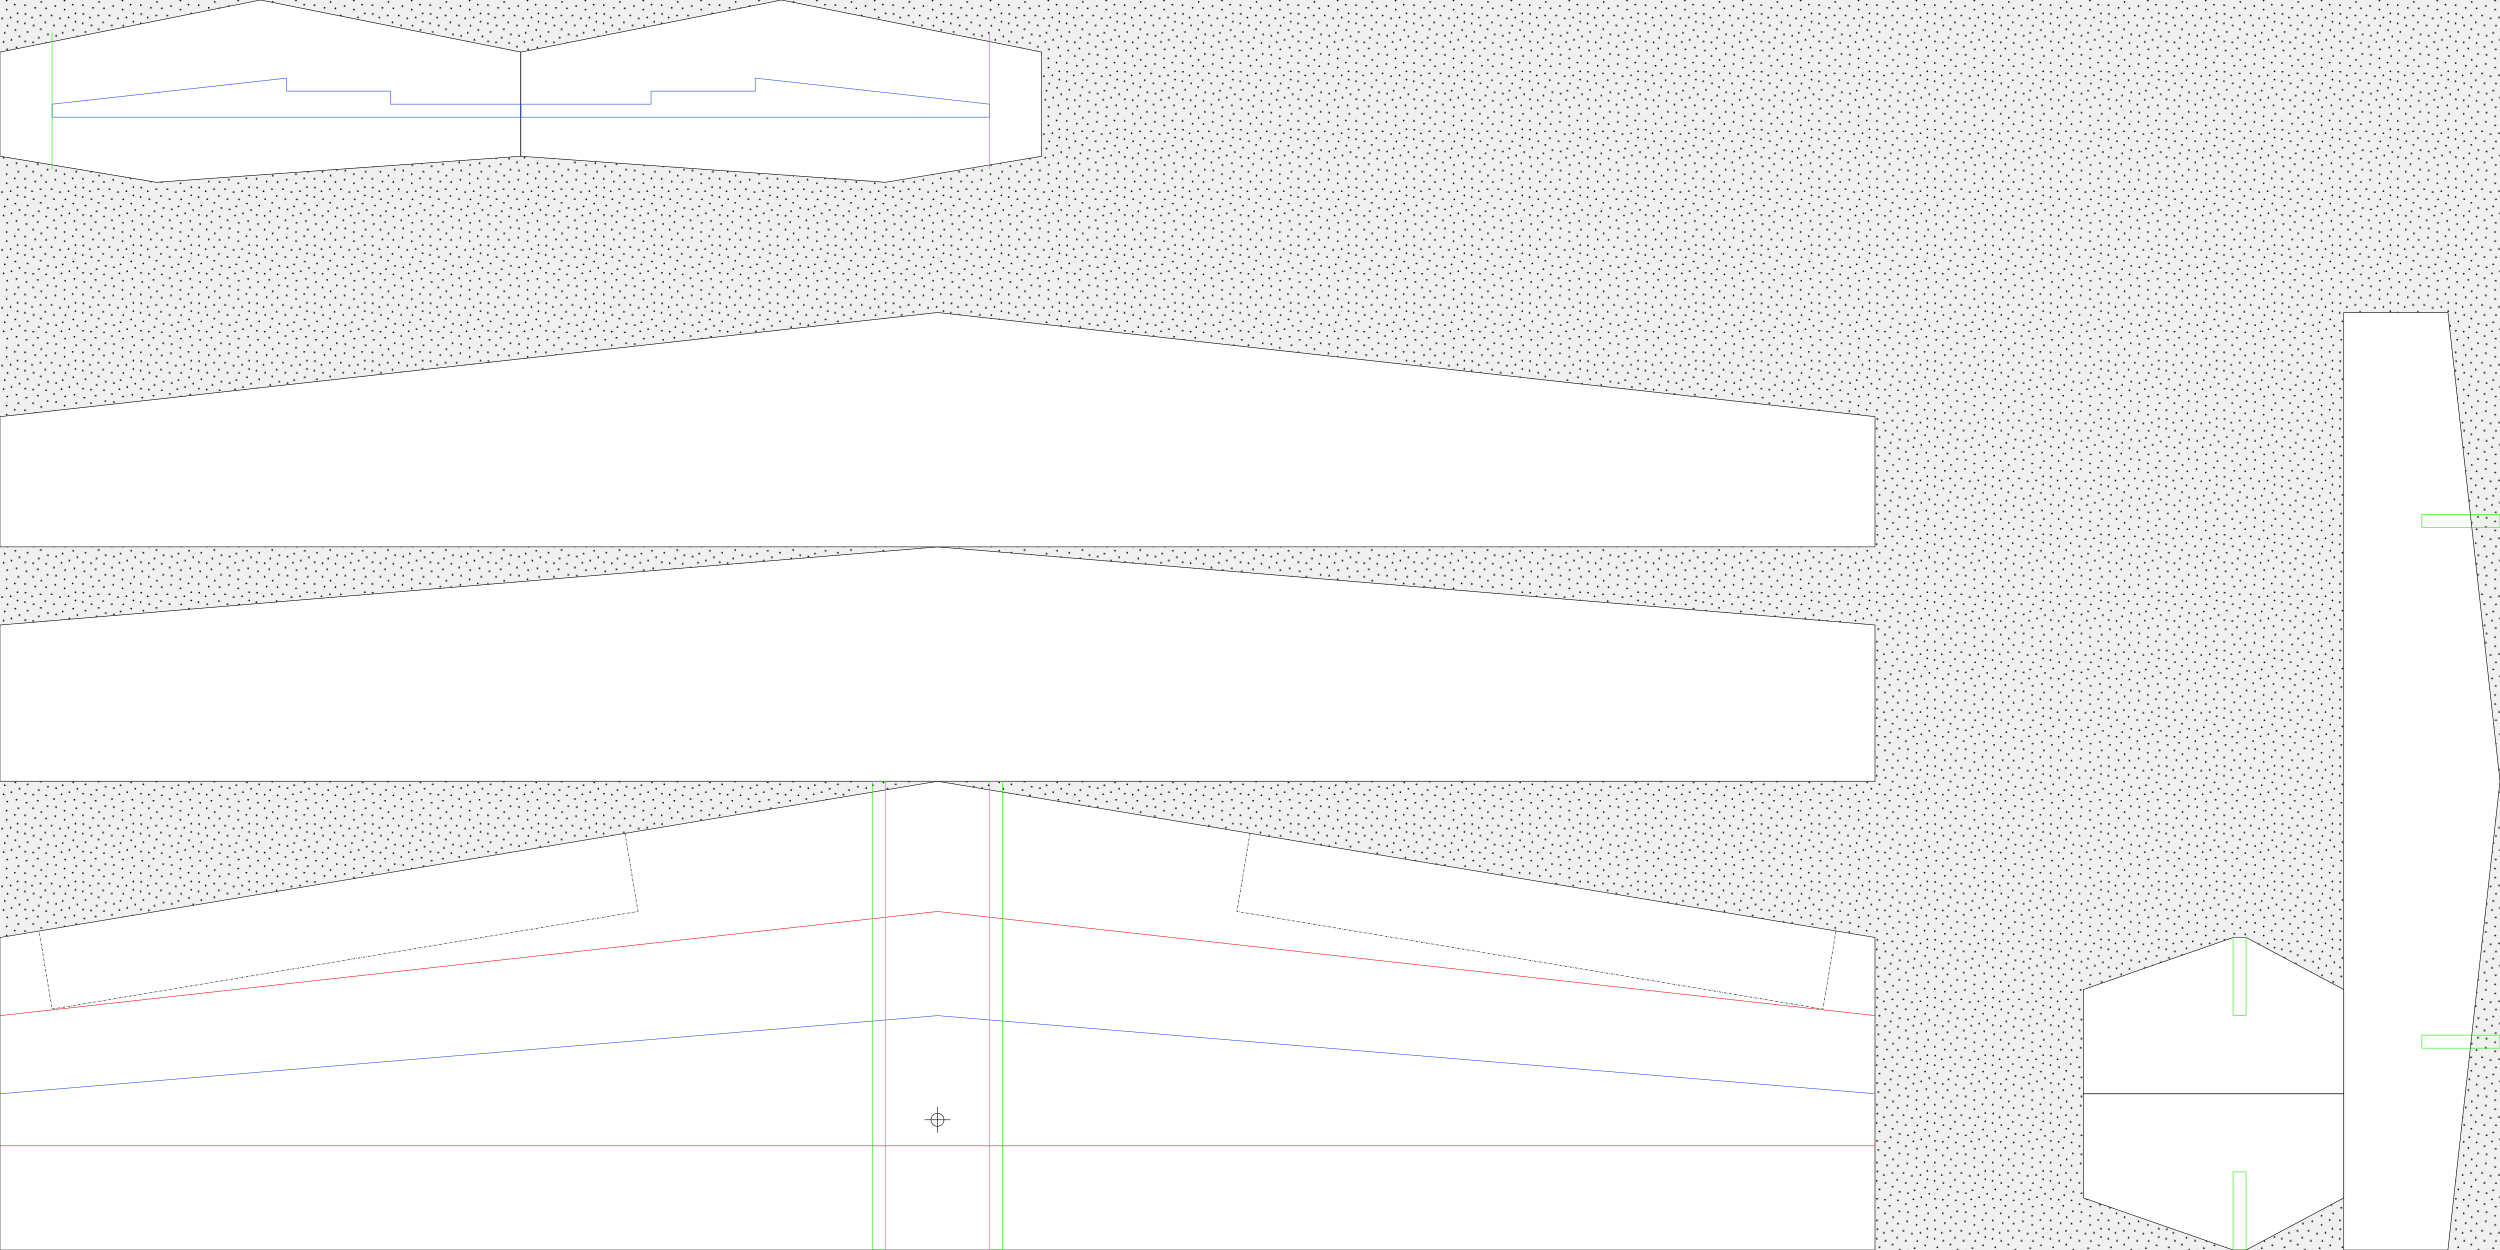
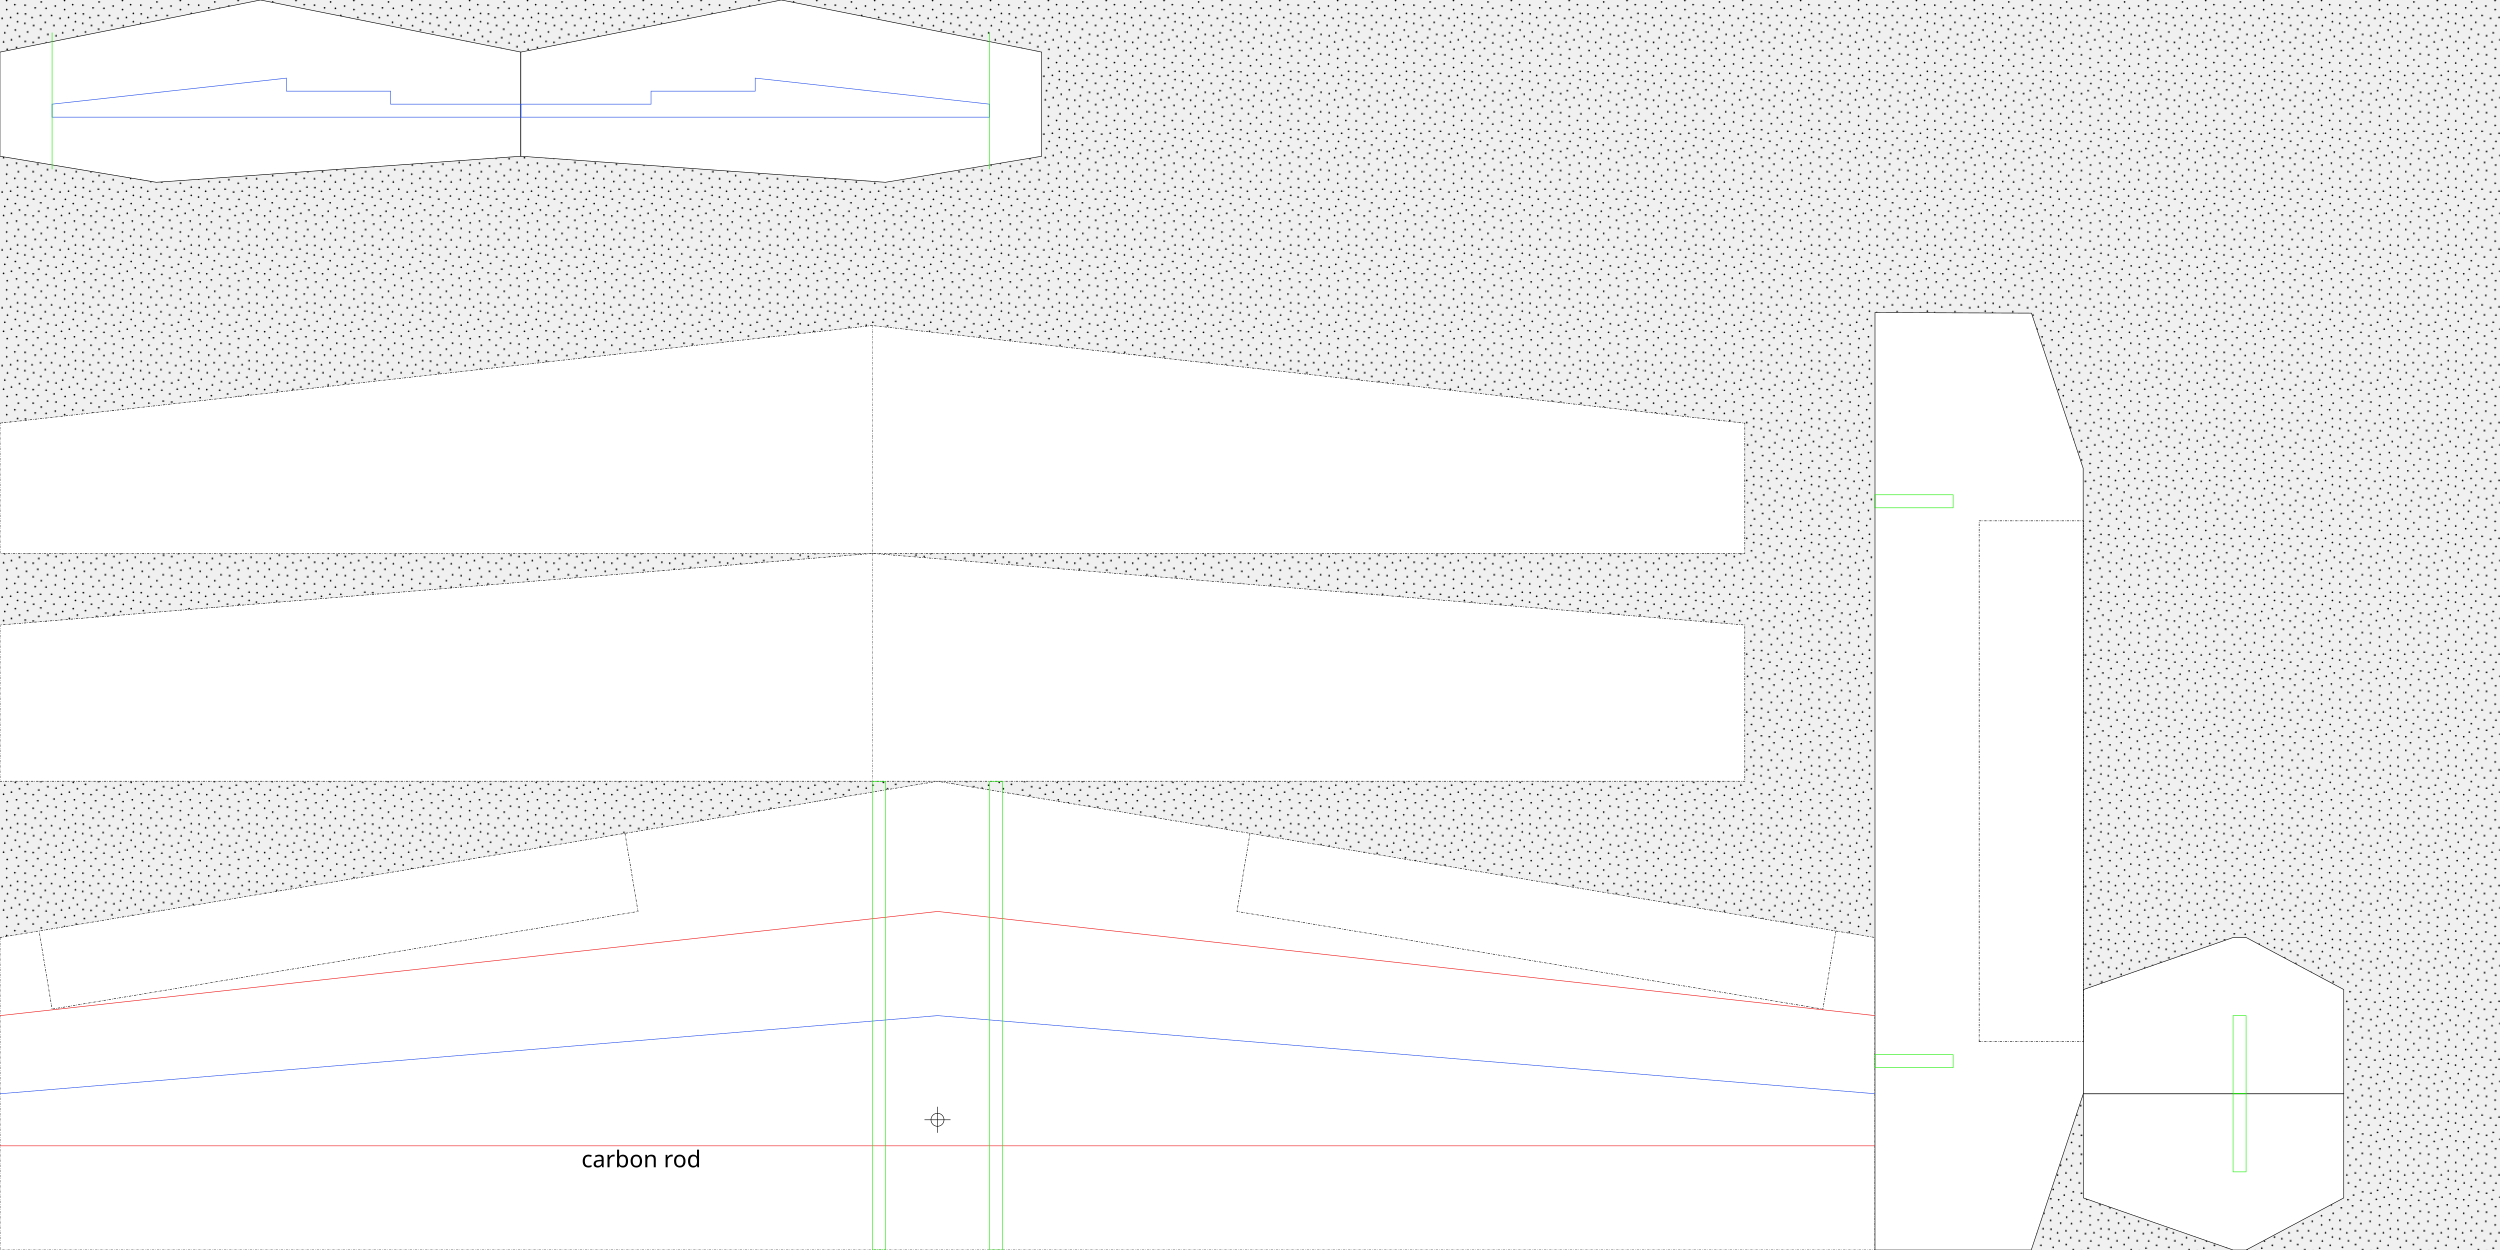
<svg xmlns="http://www.w3.org/2000/svg" width="4320" height="2160" id="svg2985" version="1.1">
  <defs id="defs2987">
    <pattern id="Polkadots-med" patternTransform="translate(0,0) scale(10,10)" height="10" width="10" patternUnits="userSpaceOnUse">
      <circle id="circle4777" r="0.15" cy="0.810" cx="2.567" style="fill:black;stroke:none" />
      <circle id="circle4779" r="0.15" cy="2.33" cx="3.048" style="fill:black;stroke:none" />
      <circle id="circle4781" r="0.15" cy="2.415" cx="4.418" style="fill:black;stroke:none" />
      <circle id="circle4783" r="0.15" cy="3.029" cx="1.844" style="fill:black;stroke:none" />
      <circle id="circle4785" r="0.15" cy="1.363" cx="6.08" style="fill:black;stroke:none" />
      <circle id="circle4787" r="0.15" cy="4.413" cx="5.819" style="fill:black;stroke:none" />
      <circle id="circle4789" r="0.15" cy="4.048" cx="4.305" style="fill:black;stroke:none" />
      <circle id="circle4791" r="0.15" cy="3.045" cx="5.541" style="fill:black;stroke:none" />
      <circle id="circle4793" r="0.15" cy="5.527" cx="4.785" style="fill:black;stroke:none" />
      <circle id="circle4795" r="0.15" cy="5.184" cx="2.667" style="fill:black;stroke:none" />
      <circle id="circle4797" r="0.15" cy="1.448" cx="7.965" style="fill:black;stroke:none" />
      <circle id="circle4799" r="0.15" cy="5.049" cx="7.047" style="fill:black;stroke:none" />
      <circle id="circle4801" r="0.15" cy="0.895" cx="4.340" style="fill:black;stroke:none" />
      <circle id="circle4803" r="0.15" cy="0.340" cx="7.125" style="fill:black;stroke:none" />
      <circle id="circle4805" r="0.15" cy="1.049" cx="9.553" style="fill:black;stroke:none" />
      <circle id="circle4807" r="0.15" cy="2.689" cx="7.006" style="fill:black;stroke:none" />
      <circle id="circle4809" r="0.15" cy="2.689" cx="8.909" style="fill:black;stroke:none" />
      <circle id="circle4811" r="0.15" cy="4.407" cx="9.315" style="fill:black;stroke:none" />
      <circle id="circle4813" r="0.15" cy="3.870" cx="7.820" style="fill:black;stroke:none" />
      <circle id="circle4815" r="0.15" cy="5.948" cx="8.270" style="fill:black;stroke:none" />
      <circle id="circle4817" r="0.15" cy="7.428" cx="7.973" style="fill:black;stroke:none" />
      <circle id="circle4819" r="0.15" cy="8.072" cx="9.342" style="fill:black;stroke:none" />
      <circle id="circle4821" r="0.15" cy="9.315" cx="8.206" style="fill:black;stroke:none" />
      <circle id="circle4823" r="0.15" cy="9.475" cx="9.682" style="fill:black;stroke:none" />
      <circle id="circle4825" r="0.15" cy="6.186" cx="9.688" style="fill:black;stroke:none" />
      <circle id="circle4827" r="0.15" cy="6.296" cx="3.379" style="fill:black;stroke:none" />
      <circle id="circle4829" r="0.15" cy="8.204" cx="2.871" style="fill:black;stroke:none" />
      <circle id="circle4831" r="0.15" cy="8.719" cx="4.59" style="fill:black;stroke:none" />
      <circle id="circle4833" r="0.15" cy="9.671" cx="3.181" style="fill:black;stroke:none" />
      <circle id="circle4835" r="0.15" cy="7.315" cx="5.734" style="fill:black;stroke:none" />
      <circle id="circle4837" r="0.15" cy="6.513" cx="6.707" style="fill:black;stroke:none" />
      <circle id="circle4839" r="0.15" cy="9.670" cx="5.730" style="fill:black;stroke:none" />
      <circle id="circle4841" r="0.15" cy="8.373" cx="6.535" style="fill:black;stroke:none" />
      <circle id="circle4843" r="0.15" cy="7.154" cx="4.37" style="fill:black;stroke:none" />
      <circle id="circle4845" r="0.15" cy="7.25" cx="0.622" style="fill:black;stroke:none" />
      <circle id="circle4847" r="0.15" cy="5.679" cx="0.831" style="fill:black;stroke:none" />
      <circle id="circle4849" r="0.15" cy="8.519" cx="1.257" style="fill:black;stroke:none" />
      <circle id="circle4851" r="0.15" cy="6.877" cx="1.989" style="fill:black;stroke:none" />
      <circle id="circle4853" r="0.15" cy="3.181" cx="0.374" style="fill:black;stroke:none" />
      <circle id="circle4855" r="0.15" cy="1.664" cx="1.166" style="fill:black;stroke:none" />
      <circle id="circle4857" r="0.15" cy="0.093" cx="1.151" style="fill:black;stroke:none" />
      <circle id="circle4859" r="0.15" cy="10.093" cx="1.151" style="fill:black;stroke:none" />
      <circle id="circle4861" r="0.15" cy="4.451" cx="1.302" style="fill:black;stroke:none" />
      <circle id="circle4863" r="0.15" cy="3.763" cx="3.047" style="fill:black;stroke:none" />
    </pattern>
  </defs>
  <g id="layer1" transform="translate(0,1107.64)" style="display:inline">
    <path style="fill:url(#Polkadots-med);fill-opacity:1;stroke:none" d="m 0,0 0,2160 4320,0 0,-2160 z" id="path3016" transform="translate(0,-1107.64)" />
  </g>
  <g id="layer2">
-     <path style="fill:#ffffff;stroke:#000000;stroke-width:0.99;stroke-linecap:butt;stroke-linejoin:miter;stroke-opacity:1;fill-opacity:1;stroke-miterlimit:4;stroke-dasharray:none" d="m 0,1620 1620,-270 1620,270 0,540 -3240,0 z" id="path3238" />
-     <path style="fill:#ffffff;fill-opacity:1;stroke:#000000;stroke-width:1px;stroke-linecap:butt;stroke-linejoin:miter;stroke-opacity:1" d="m 0,1350 0,-270 1620,-135 1620,135 0,270 z" id="path4012" />
-     <path style="fill:#ffffff;fill-opacity:1;stroke:#000000;stroke-width:1px;stroke-linecap:butt;stroke-linejoin:miter;stroke-opacity:1" d="m 0,945 3240,0 0,-225 L 1620,540 0,720 z" id="path4032" />
+     <path style="fill:#ffffff;stroke:#000000;stroke-width:0.99;stroke-linecap:butt;stroke-linejoin:miter;stroke-opacity:1;fill-opacity:1;stroke-miterlimit:4;stroke-dasharray:3.96,1.98,0.99,1.98;stroke-dashoffset:0" d="m 0,1620 1620,-270 1620,270 0,540 -3240,0 z" id="path3238" />
+     <path style="fill:#ffffff;fill-opacity:1;stroke:#000000;stroke-width:0.99;stroke-linecap:butt;stroke-linejoin:miter;stroke-miterlimit:4;stroke-opacity:1;stroke-dasharray:3.96, 1.98, 0.99, 1.98;stroke-dashoffset:0" d="m 1507.5,956.25 0,393.75 1507.5,0 0,-270 -1507.5,-123.75 z" id="path3879" />
+     <path style="fill:#ffffff;fill-opacity:1;stroke:#000000;stroke-width:1;stroke-linecap:butt;stroke-linejoin:miter;stroke-miterlimit:4;stroke-opacity:1;stroke-dasharray:4, 2, 1, 2;stroke-dashoffset:0" d="M 1507.5,956.25 0,1080 l 0,270 1507.5,0" id="path4012" />
+     <path style="fill:#ffffff;fill-opacity:1;stroke:#000000;stroke-width:1;stroke-linecap:butt;stroke-linejoin:miter;stroke-miterlimit:4;stroke-opacity:1;stroke-dasharray:4, 2, 1, 2;stroke-dashoffset:0" d="m 1507.5,562.5 0,393.75 1507.5,0 0,-225 z" id="path3898" />
+     <path style="fill:#ffffff;fill-opacity:1;stroke:#000000;stroke-width:0.99;stroke-linecap:butt;stroke-linejoin:miter;stroke-miterlimit:4;stroke-opacity:1;stroke-dasharray:3.96, 1.98, 0.99, 1.98;stroke-dashoffset:0" d="M 1507.5,562.5 0,731.25 l 0,225 1507.5,0" id="path4032" />
    <path style="fill:none;stroke:#000000;stroke-width:1;stroke-linecap:butt;stroke-linejoin:miter;stroke-opacity:1;stroke-miterlimit:4;stroke-dasharray:4,2,1,2;stroke-dashoffset:0" d="m 2160,1440 -22.5,135 1012.5,168.75 22.5,-135" id="path4041" />
    <path style="fill:none;stroke:#000000;stroke-width:0.99;stroke-linecap:butt;stroke-linejoin:miter;stroke-miterlimit:4;stroke-opacity:1;stroke-dasharray:3.96, 1.98, 0.99, 1.98;stroke-dashoffset:0" d="m 1080,1440 22.5,135 -1012.5,168.75 -22.5,-135" id="path4041-2" />
    <path style="fill:#ffffff;fill-opacity:1;stroke:#000000;stroke-width:1px;stroke-linecap:butt;stroke-linejoin:miter;stroke-opacity:1" d="M 0,270 0,90 450,0 l 450,90 0,180 -630,45 z" id="path4063" />
    <path style="fill:#ffffff;fill-opacity:1;stroke:#000000;stroke-width:1px;stroke-linecap:butt;stroke-linejoin:miter;stroke-opacity:1" d="m 1800,270 0,-180 -450,-90 -450,90 0,180 630,45 z" id="path4063-4" />
-     <path style="fill:#ffffff;stroke:#000000;stroke-width:1px;stroke-linecap:butt;stroke-linejoin:miter;stroke-opacity:1;fill-opacity:1" d="m 4050,2160 0,-1620 180,0 90,810 -90,810 z" id="path4181" />
-     <path style="fill:#ffffff;stroke:#000000;stroke-width:1px;stroke-linecap:butt;stroke-linejoin:miter;stroke-opacity:1;fill-opacity:1" d="m 3881.25,2160 168.75,-90 0,-180 -450,0 0,180 258.75,90 z" id="path4226" />
+     <path style="fill:#ffffff;fill-opacity:1;stroke:#000000;stroke-width:1px;stroke-linecap:butt;stroke-linejoin:miter;stroke-opacity:1" d="M 3240,540 3240,2160 l 270,0 90,-270 0,-540 -0.281,-540.813 L 3510.375,541.094 3240,540 z" id="path4181" />
+     <path style="fill:#ffffff;fill-opacity:1;stroke:#000000;stroke-width:1px;stroke-linecap:butt;stroke-linejoin:miter;stroke-opacity:1" d="m 3881.25,2160 168.75,-90 0,-180 -450,0 0,180 258.75,90 z" id="path4226" />
    <path style="fill:#ffffff;fill-opacity:1;stroke:#000000;stroke-width:1px;stroke-linecap:butt;stroke-linejoin:miter;stroke-opacity:1" d="m 3881.25,1620 168.75,90 0,180 -450,0 0,-180 258.75,-90 z" id="path4226-3" />
+     <path style="fill:none;stroke:#000000;stroke-width:0.99;stroke-linecap:butt;stroke-linejoin:miter;stroke-miterlimit:4;stroke-opacity:1;stroke-dasharray:3.96, 1.98, 0.99, 1.98;stroke-dashoffset:0" d="m 3420,1800 0,-900 180,0 0,900 z" id="path3077" />
  </g>
-   <g id="layer3">
+   <g id="layer3" style="display:inline">
    <path style="fill:none;stroke:#ec1b1b;stroke-width:1px;stroke-linecap:butt;stroke-linejoin:miter;stroke-opacity:1" d="m 0,1980 3240,0" id="path4022" />
    <path style="fill:none;stroke:#2851e8;stroke-width:1px;stroke-linecap:butt;stroke-linejoin:miter;stroke-opacity:1" d="m 0,1890 1620,-135 1620,135" id="path4020" />
    <path style="fill:none;stroke:#ec1b1b;stroke-width:1px;stroke-linecap:butt;stroke-linejoin:miter;stroke-opacity:1" d="m 0,1755 1620,-180 1620,180" id="path4024" />
    <path style="fill:#ffffff;fill-opacity:1;stroke:#000000;stroke-width:0.99;stroke-miterlimit:4;stroke-opacity:1;stroke-dasharray:none;stroke-dashoffset:0" id="path4034" d="m 1631.25,1935 a 11.25,11.25 0 1 1 -22.5,0 11.25,11.25 0 1 1 22.5,0 z" />
    <path style="fill:none;stroke:#000000;stroke-width:1px;stroke-linecap:butt;stroke-linejoin:miter;stroke-opacity:1" d="m 1597.5,1935 45,0" id="path4037" />
    <path style="fill:none;stroke:#000000;stroke-width:1px;stroke-linecap:butt;stroke-linejoin:miter;stroke-opacity:1" d="m 1620,1912.5 0,45" id="path4039" />
    <path style="fill:none;stroke:#2851e8;stroke-width:1px;stroke-linecap:butt;stroke-linejoin:miter;stroke-opacity:1" d="m 90,202.5 810,0 0,-22.5 -225,0 0,-22.5 -180,0 0,-22.5 -405,45 z" id="path4065" />
-     <path style="fill:none;stroke:#17ed00;stroke-width:0.99;stroke-linecap:butt;stroke-linejoin:miter;stroke-opacity:1;stroke-miterlimit:4;stroke-dasharray:none" d="m 1710,2160 0,-810 22.5,0 0,810 z" id="path4085" />
+     <path style="fill:none;stroke:#17ed00;stroke-width:0.99;stroke-linecap:butt;stroke-linejoin:miter;stroke-miterlimit:4;stroke-opacity:1;stroke-dasharray:none" d="m 1710,2160 0,-810 22.5,0 0,810 z" id="path4085" />
    <path style="fill:none;stroke:#17ed00;stroke-width:0.99;stroke-linecap:butt;stroke-linejoin:miter;stroke-miterlimit:4;stroke-opacity:1;stroke-dasharray:none" d="m 1507.5,2160 0,-810 22.5,0 0,810 z" id="path4085-2" />
    <path style="fill:none;stroke:#17ed00;stroke-width:1px;stroke-linecap:butt;stroke-linejoin:miter;stroke-opacity:1" d="M 90,56.25 90,292.5" id="path4105" />
    <path style="fill:none;stroke:#2851e8;stroke-width:1px;stroke-linecap:butt;stroke-linejoin:miter;stroke-opacity:1" d="m 1710,202.5 -810,0 0,-22.5 225,0 0,-22.5 180,0 0,-22.5 405,45 z" id="path4065-2" />
    <path style="fill:none;stroke:#17ed00;stroke-width:1px;stroke-linecap:butt;stroke-linejoin:miter;stroke-opacity:1" d="m 1710,56.25 0,236.25" id="path4105-2" />
-     <path style="fill:none;stroke:#17ed00;stroke-width:0.99;stroke-linecap:butt;stroke-linejoin:miter;stroke-opacity:1;stroke-miterlimit:4;stroke-dasharray:none" d="m 3858.75,2160 0,-135 22.5,0 0,135 z" id="path4246" />
-     <path style="fill:none;stroke:#17ed00;stroke-width:0.99;stroke-linecap:butt;stroke-linejoin:miter;stroke-miterlimit:4;stroke-opacity:1;stroke-dasharray:none" d="m 4320,1811.25 -135,0 0,-22.5 135,0 z" id="path4246-8" />
-     <path style="fill:none;stroke:#17ed00;stroke-width:0.99;stroke-linecap:butt;stroke-linejoin:miter;stroke-miterlimit:4;stroke-opacity:1;stroke-dasharray:none" d="m 4320,911.25 -135,0 0,-22.5 135,0 z" id="path4246-8-5" />
-     <path style="fill:none;stroke:#17ed00;stroke-width:0.99;stroke-linecap:butt;stroke-linejoin:miter;stroke-miterlimit:4;stroke-opacity:1;stroke-dasharray:none" d="m 3858.75,1755 0,-135 22.5,0 0,135 z" id="path4246-0" />
+     <path style="fill:none;stroke:#17ed00;stroke-width:0.99;stroke-linecap:butt;stroke-linejoin:miter;stroke-miterlimit:4;stroke-opacity:1;stroke-dasharray:none" d="m 3858.75,2025 0,-135 22.5,0 0,135 z" id="path4246" />
+     <path style="fill:none;stroke:#17ed00;stroke-width:0.99;stroke-linecap:butt;stroke-linejoin:miter;stroke-miterlimit:4;stroke-opacity:1;stroke-dasharray:none" d="m 3375,1845 -135,0 0,-22.5 135,0 z" id="path4246-8" />
+     <path style="fill:none;stroke:#17ed00;stroke-width:0.99;stroke-linecap:butt;stroke-linejoin:miter;stroke-miterlimit:4;stroke-opacity:1;stroke-dasharray:none" d="m 3375,877.5 -135,0 0,-22.5 135,0 z" id="path4246-8-5" />
+     <path style="fill:none;stroke:#17ed00;stroke-width:0.99;stroke-linecap:butt;stroke-linejoin:miter;stroke-miterlimit:4;stroke-opacity:1;stroke-dasharray:none" d="m 3858.75,1890 0,-135 22.5,0 0,135 z" id="path4246-0" />
+     <text xml:space="preserve" style="font-size:40px;font-style:normal;font-weight:normal;line-height:125%;letter-spacing:0px;word-spacing:0px;fill:#000000;fill-opacity:1;stroke:none;font-family:Sans" x="1004.72" y="2017.078" id="text3859">
+       <tspan id="tspan3861" x="1004.72" y="2017.078">carbon rod</tspan>
+     </text>
  </g>
</svg>
